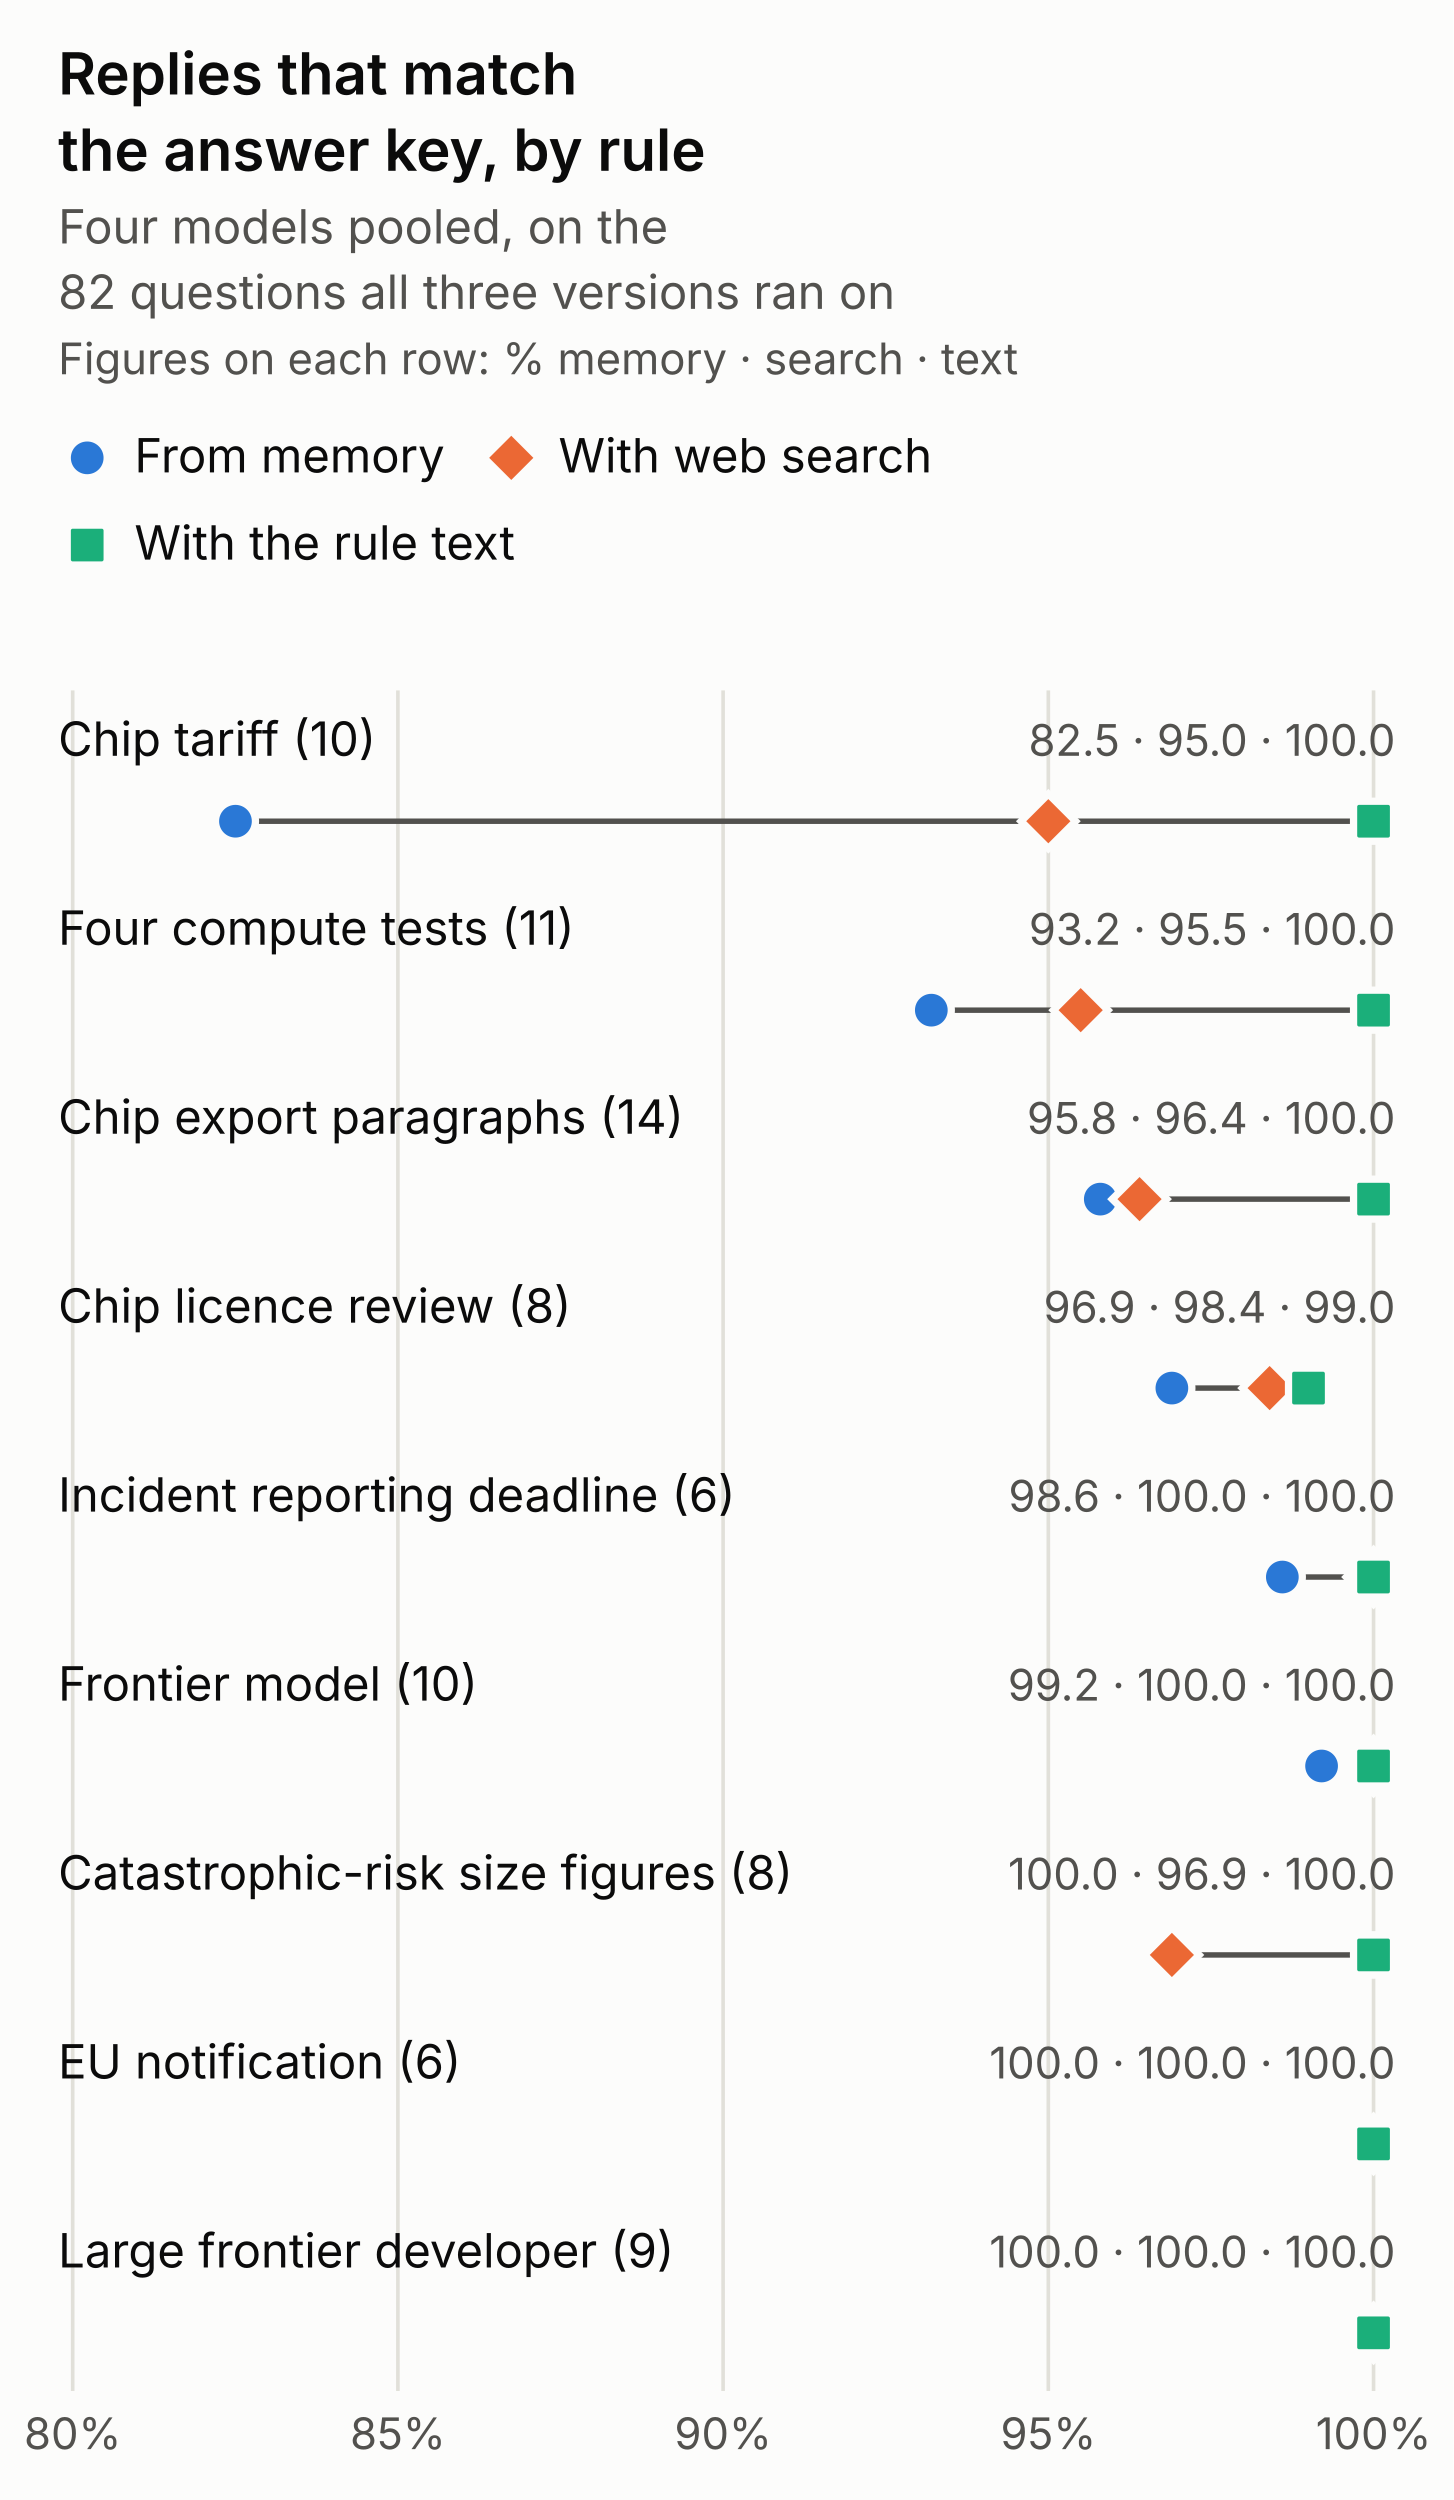
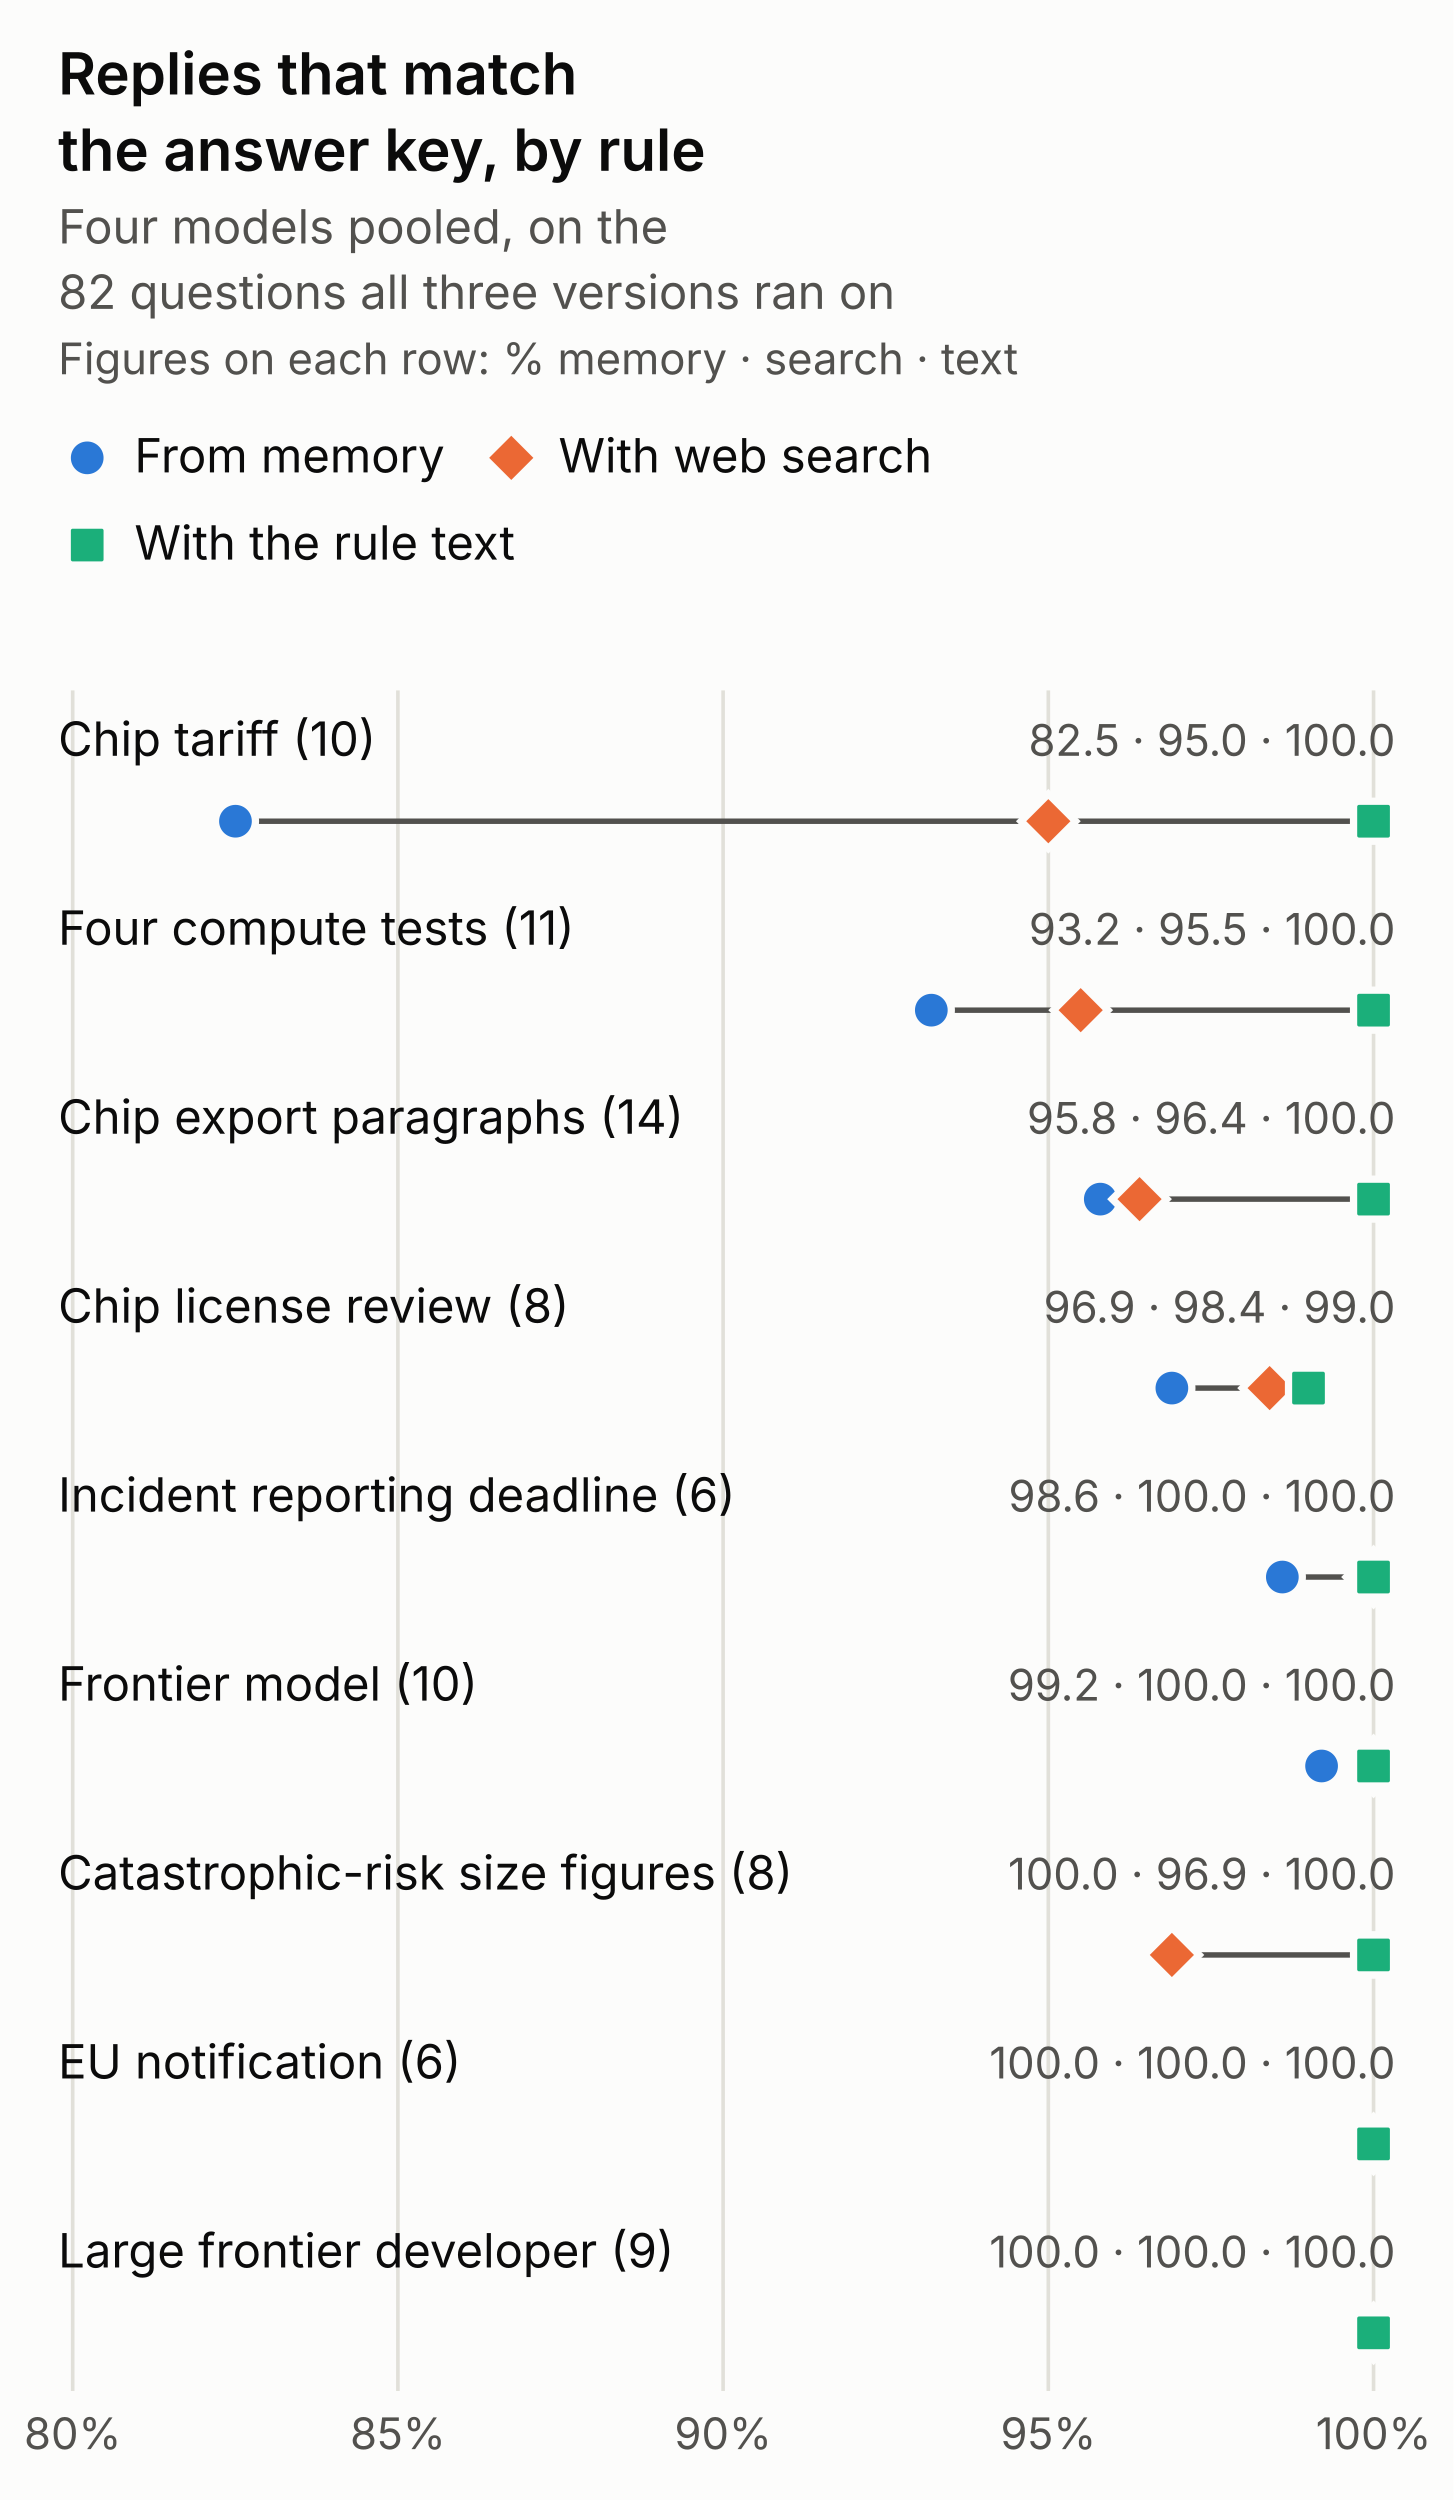
<svg xmlns="http://www.w3.org/2000/svg" viewBox="0 0 400 688" width="400" height="688" font-family="Inter, system-ui, -apple-system, Segoe UI, Roboto, sans-serif" role="img" aria-label="Share of right answers by rule, four Claude models pooled, from memory, with web search and with the rule text, on the 82 questions all three versions ran on">
  <rect width="100%" height="100%" fill="#fcfcfb" />
  <text x="16.0" y="26.0" font-size="16" fill="#0b0b0b" text-anchor="start" font-weight="600">Replies that match</text>
  <text x="16.0" y="47.0" font-size="16" fill="#0b0b0b" text-anchor="start" font-weight="600">the answer key, by rule</text>
  <text x="16.0" y="67.0" font-size="13" fill="#52514e" text-anchor="start">Four models pooled, on the</text>
  <text x="16.0" y="85.0" font-size="13" fill="#52514e" text-anchor="start">82 questions all three versions ran on</text>
  <text x="16.0" y="103.0" font-size="12" fill="#52514e" text-anchor="start">Figures on each row: % memory · search · text</text>
  <circle cx="24.0" cy="126.0" r="5.5" fill="#2a78d6" stroke="#fcfcfb" stroke-width="2" />
  <text x="37.0" y="130.0" font-size="13" fill="#0b0b0b" text-anchor="start">From memory</text>
  <path d="M140.7 118.5 L148.2 126.0 L140.7 133.5 L133.2 126.0 Z" fill="#eb6834" stroke="#fcfcfb" stroke-width="2" />
  <text x="153.7" y="130.0" font-size="13" fill="#0b0b0b" text-anchor="start">With web search</text>
  <rect x="18.5" y="144.5" width="11" height="11" rx="1.5" fill="#1baf7a" stroke="#fcfcfb" stroke-width="2" />
  <text x="37.0" y="154.0" font-size="13" fill="#0b0b0b" text-anchor="start">With the rule text</text>
  <line x1="20.0" x2="20.0" y1="190" y2="658" stroke="#e1e0d9" />
  <text x="20.0" y="674.0" font-size="12" fill="#52514e" text-anchor="middle">80%</text>
  <line x1="109.5" x2="109.5" y1="190" y2="658" stroke="#e1e0d9" />
  <text x="109.5" y="674.0" font-size="12" fill="#52514e" text-anchor="middle">85%</text>
  <line x1="199.0" x2="199.0" y1="190" y2="658" stroke="#e1e0d9" />
  <text x="199.0" y="674.0" font-size="12" fill="#52514e" text-anchor="middle">90%</text>
  <line x1="288.5" x2="288.5" y1="190" y2="658" stroke="#e1e0d9" />
  <text x="288.5" y="674.0" font-size="12" fill="#52514e" text-anchor="middle">95%</text>
  <line x1="378.0" x2="378.0" y1="190" y2="658" stroke="#e1e0d9" />
  <text x="378.0" y="674.0" font-size="12" fill="#52514e" text-anchor="middle">100%</text>
  <text x="16.0" y="208.0" font-size="13" fill="#0b0b0b" text-anchor="start">Chip tariff (10)</text>
  <text x="384.0" y="208.0" font-size="12" fill="#52514e" text-anchor="end">82.5 · 95.0 · 100.0</text>
  <g>
    <line x1="64.8" x2="378.0" y1="226.0" y2="226.0" stroke="#52514e" stroke-width="1.5" />
    <circle cx="64.8" cy="226.0" r="5.5" fill="#2a78d6" stroke="#fcfcfb" stroke-width="2" />
    <path d="M288.5 218.5 L296.0 226.0 L288.5 233.5 L281.0 226.0 Z" fill="#eb6834" stroke="#fcfcfb" stroke-width="2" />
    <rect x="372.5" y="220.5" width="11" height="11" rx="1.5" fill="#1baf7a" stroke="#fcfcfb" stroke-width="2" />
  </g>
  <text x="16.0" y="260.0" font-size="13" fill="#0b0b0b" text-anchor="start">Four compute tests (11)</text>
  <text x="384.0" y="260.0" font-size="12" fill="#52514e" text-anchor="end">93.2 · 95.5 · 100.0</text>
  <g>
    <line x1="256.3" x2="378.0" y1="278.0" y2="278.0" stroke="#52514e" stroke-width="1.5" />
    <circle cx="256.3" cy="278.0" r="5.5" fill="#2a78d6" stroke="#fcfcfb" stroke-width="2" />
    <path d="M297.4 270.5 L304.9 278.0 L297.4 285.5 L289.9 278.0 Z" fill="#eb6834" stroke="#fcfcfb" stroke-width="2" />
    <rect x="372.5" y="272.5" width="11" height="11" rx="1.5" fill="#1baf7a" stroke="#fcfcfb" stroke-width="2" />
  </g>
  <text x="16.0" y="312.0" font-size="13" fill="#0b0b0b" text-anchor="start">Chip export paragraphs (14)</text>
  <text x="384.0" y="312.0" font-size="12" fill="#52514e" text-anchor="end">95.8 · 96.4 · 100.0</text>
  <g>
    <line x1="302.8" x2="378.0" y1="330.0" y2="330.0" stroke="#52514e" stroke-width="1.5" />
    <circle cx="302.8" cy="330.0" r="5.5" fill="#2a78d6" stroke="#fcfcfb" stroke-width="2" />
    <path d="M313.6 322.5 L321.1 330.0 L313.6 337.5 L306.1 330.0 Z" fill="#eb6834" stroke="#fcfcfb" stroke-width="2" />
    <rect x="372.5" y="324.5" width="11" height="11" rx="1.5" fill="#1baf7a" stroke="#fcfcfb" stroke-width="2" />
  </g>
-   <text x="16.0" y="364.0" font-size="13" fill="#0b0b0b" text-anchor="start">Chip licence review (8)</text>
+   <text x="16.0" y="364.0" font-size="13" fill="#0b0b0b" text-anchor="start">Chip license review (8)</text>
  <text x="384.0" y="364.0" font-size="12" fill="#52514e" text-anchor="end">96.9 · 98.4 · 99.0</text>
  <g>
    <line x1="322.5" x2="360.1" y1="382.0" y2="382.0" stroke="#52514e" stroke-width="1.5" />
    <circle cx="322.5" cy="382.0" r="5.5" fill="#2a78d6" stroke="#fcfcfb" stroke-width="2" />
    <path d="M349.4 374.5 L356.9 382.0 L349.4 389.5 L341.9 382.0 Z" fill="#eb6834" stroke="#fcfcfb" stroke-width="2" />
    <rect x="354.6" y="376.5" width="11" height="11" rx="1.5" fill="#1baf7a" stroke="#fcfcfb" stroke-width="2" />
  </g>
  <text x="16.0" y="416.0" font-size="13" fill="#0b0b0b" text-anchor="start">Incident reporting deadline (6)</text>
  <text x="384.0" y="416.0" font-size="12" fill="#52514e" text-anchor="end">98.6 · 100.0 · 100.0</text>
  <g>
    <line x1="352.9" x2="378.0" y1="434.0" y2="434.0" stroke="#52514e" stroke-width="1.5" />
    <circle cx="352.9" cy="434.0" r="5.5" fill="#2a78d6" stroke="#fcfcfb" stroke-width="2" />
    <path d="M378.0 426.5 L385.5 434.0 L378.0 441.5 L370.5 434.0 Z" fill="#eb6834" stroke="#fcfcfb" stroke-width="2" />
    <rect x="372.5" y="428.5" width="11" height="11" rx="1.5" fill="#1baf7a" stroke="#fcfcfb" stroke-width="2" />
  </g>
  <text x="16.0" y="468.0" font-size="13" fill="#0b0b0b" text-anchor="start">Frontier model (10)</text>
  <text x="384.0" y="468.0" font-size="12" fill="#52514e" text-anchor="end">99.2 · 100.0 · 100.0</text>
  <g>
    <line x1="363.7" x2="378.0" y1="486.0" y2="486.0" stroke="#52514e" stroke-width="1.5" />
    <circle cx="363.7" cy="486.0" r="5.5" fill="#2a78d6" stroke="#fcfcfb" stroke-width="2" />
    <path d="M378.0 478.5 L385.5 486.0 L378.0 493.5 L370.5 486.0 Z" fill="#eb6834" stroke="#fcfcfb" stroke-width="2" />
    <rect x="372.5" y="480.5" width="11" height="11" rx="1.5" fill="#1baf7a" stroke="#fcfcfb" stroke-width="2" />
  </g>
  <text x="16.0" y="520.0" font-size="13" fill="#0b0b0b" text-anchor="start">Catastrophic-risk size figures (8)</text>
  <text x="384.0" y="520.0" font-size="12" fill="#52514e" text-anchor="end">100.0 · 96.9 · 100.0</text>
  <g>
    <line x1="322.5" x2="378.0" y1="538.0" y2="538.0" stroke="#52514e" stroke-width="1.5" />
    <circle cx="378.0" cy="538.0" r="5.5" fill="#2a78d6" stroke="#fcfcfb" stroke-width="2" />
    <path d="M322.5 530.5 L330.0 538.0 L322.5 545.5 L315.0 538.0 Z" fill="#eb6834" stroke="#fcfcfb" stroke-width="2" />
    <rect x="372.5" y="532.5" width="11" height="11" rx="1.5" fill="#1baf7a" stroke="#fcfcfb" stroke-width="2" />
  </g>
  <text x="16.0" y="572.0" font-size="13" fill="#0b0b0b" text-anchor="start">EU notification (6)</text>
  <text x="384.0" y="572.0" font-size="12" fill="#52514e" text-anchor="end">100.0 · 100.0 · 100.0</text>
  <g>
    <line x1="378.0" x2="378.0" y1="590.0" y2="590.0" stroke="#52514e" stroke-width="1.5" />
    <circle cx="378.0" cy="590.0" r="5.5" fill="#2a78d6" stroke="#fcfcfb" stroke-width="2" />
    <path d="M378.0 582.5 L385.5 590.0 L378.0 597.5 L370.5 590.0 Z" fill="#eb6834" stroke="#fcfcfb" stroke-width="2" />
    <rect x="372.5" y="584.5" width="11" height="11" rx="1.5" fill="#1baf7a" stroke="#fcfcfb" stroke-width="2" />
  </g>
  <text x="16.0" y="624.0" font-size="13" fill="#0b0b0b" text-anchor="start">Large frontier developer (9)</text>
  <text x="384.0" y="624.0" font-size="12" fill="#52514e" text-anchor="end">100.0 · 100.0 · 100.0</text>
  <g>
    <line x1="378.0" x2="378.0" y1="642.0" y2="642.0" stroke="#52514e" stroke-width="1.5" />
    <circle cx="378.0" cy="642.0" r="5.5" fill="#2a78d6" stroke="#fcfcfb" stroke-width="2" />
    <path d="M378.0 634.5 L385.5 642.0 L378.0 649.5 L370.5 642.0 Z" fill="#eb6834" stroke="#fcfcfb" stroke-width="2" />
    <rect x="372.5" y="636.5" width="11" height="11" rx="1.5" fill="#1baf7a" stroke="#fcfcfb" stroke-width="2" />
  </g>
</svg>
